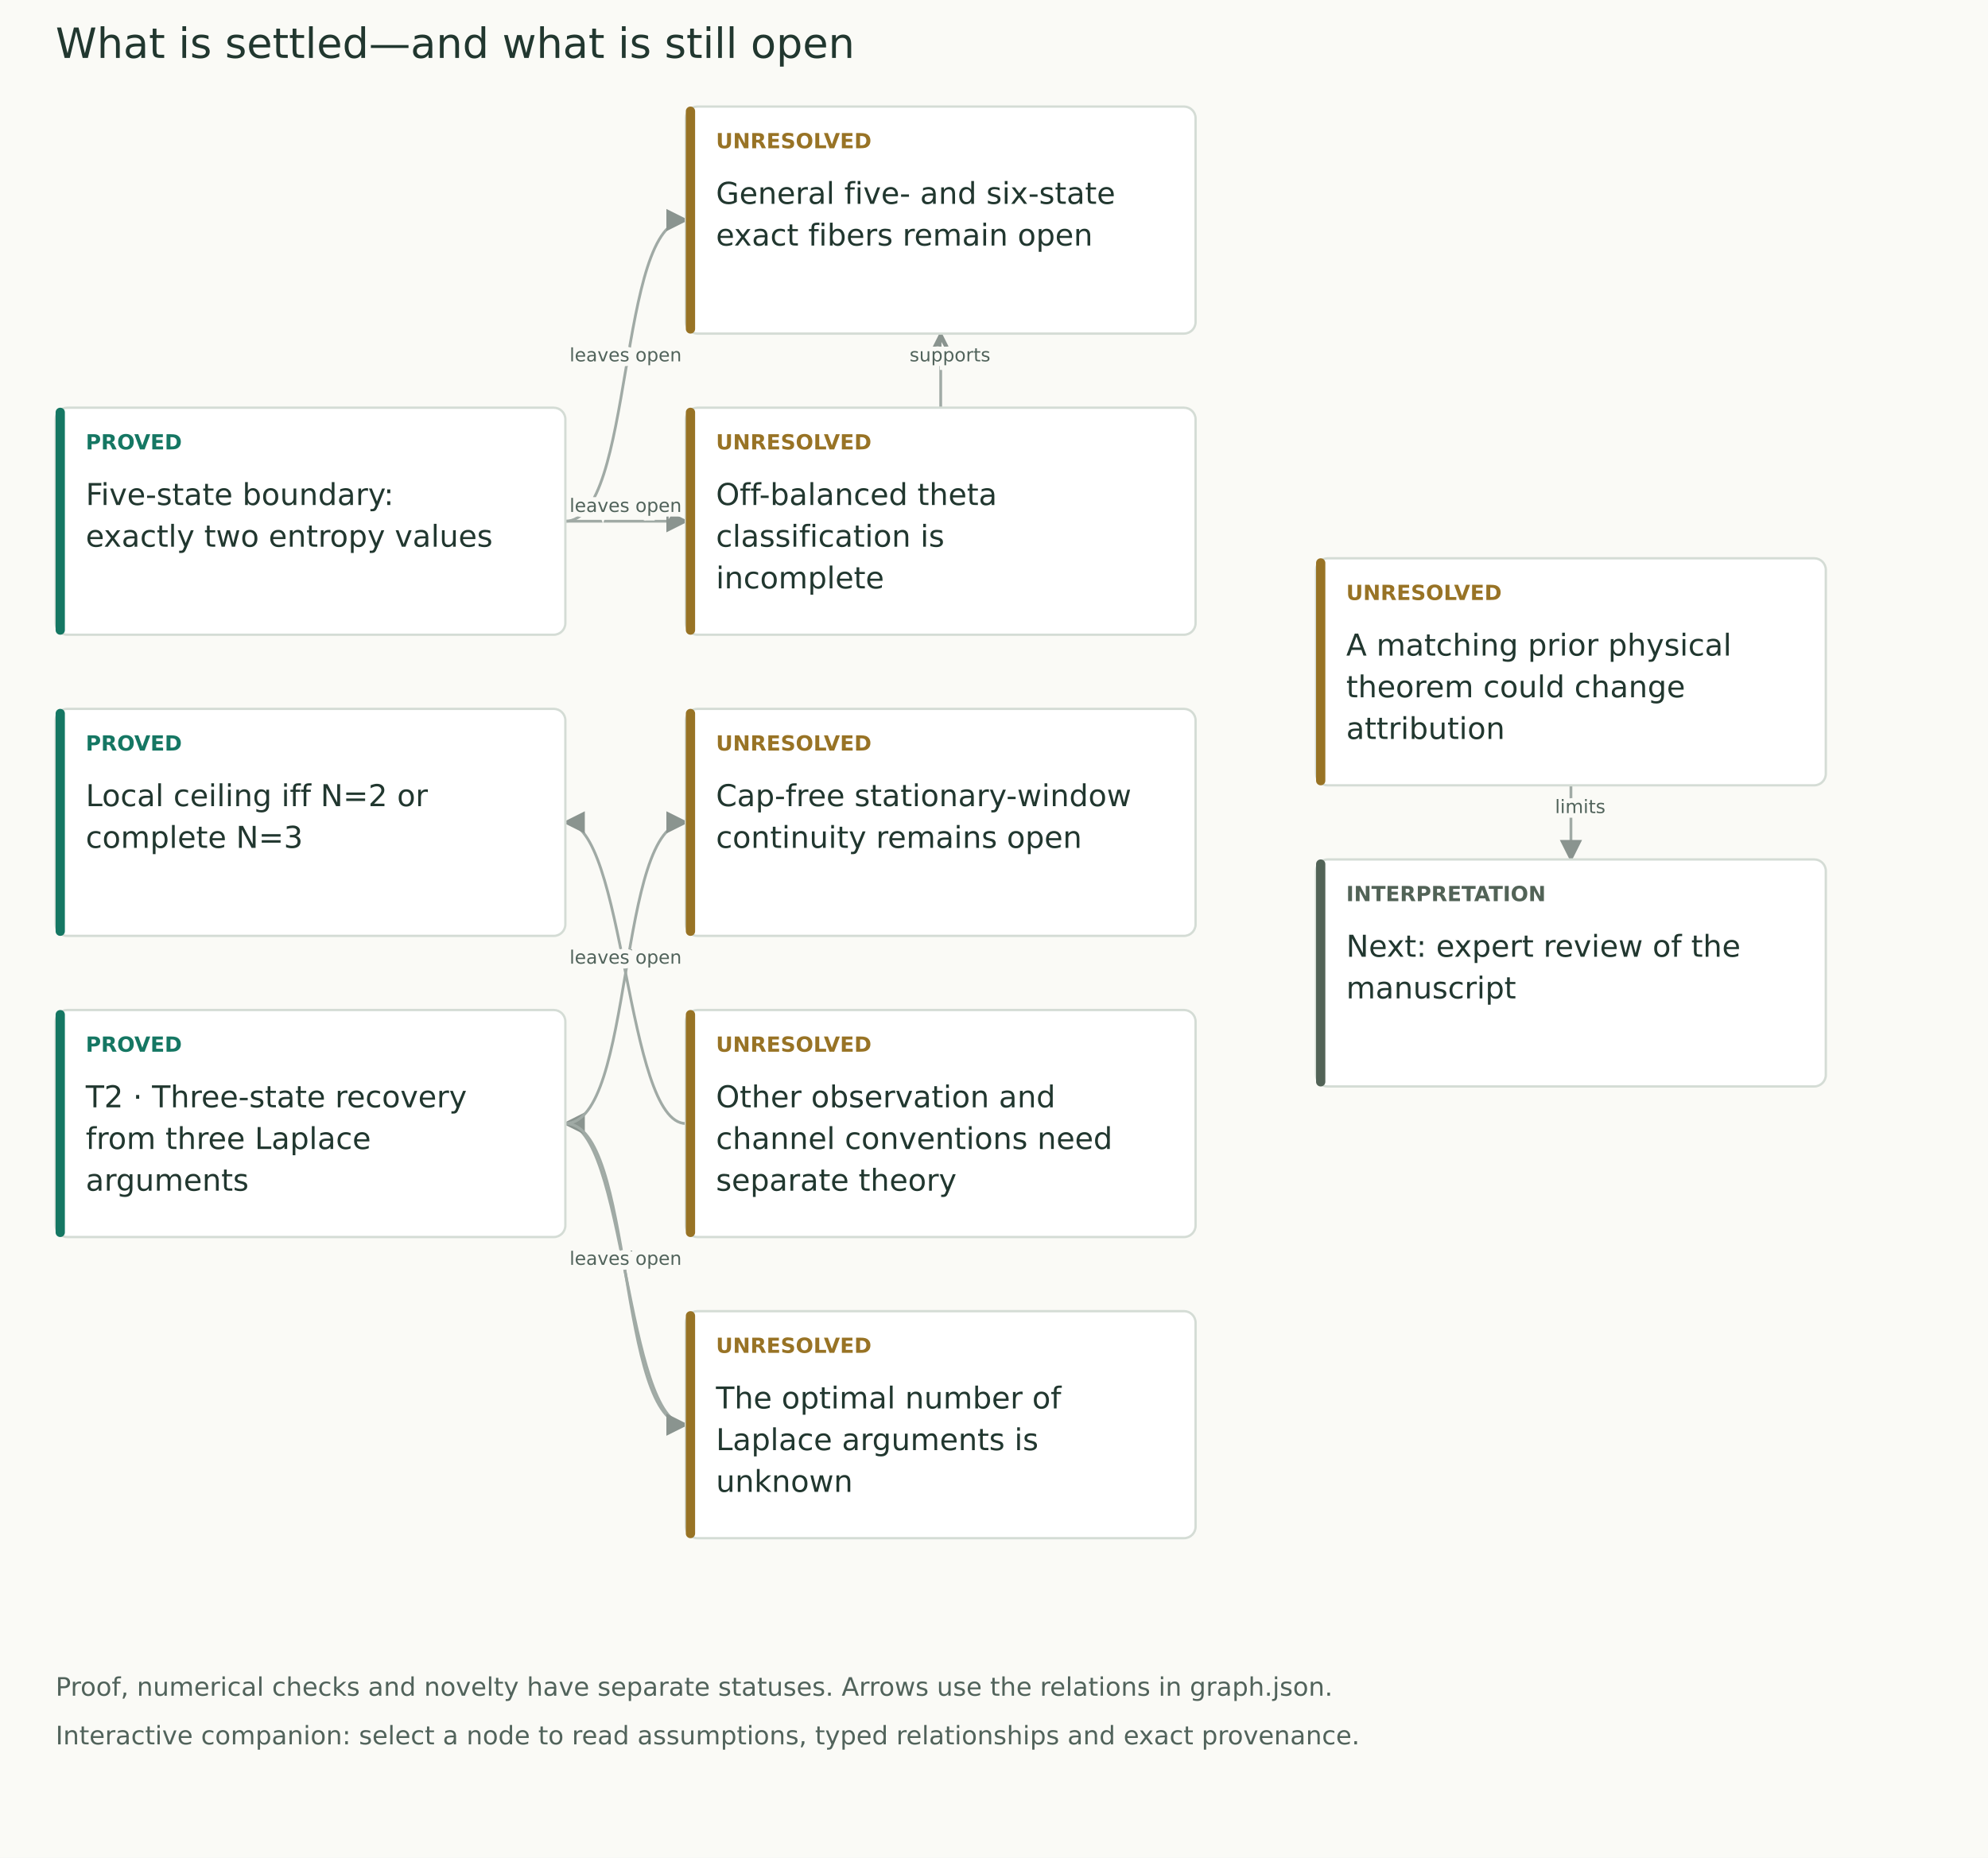
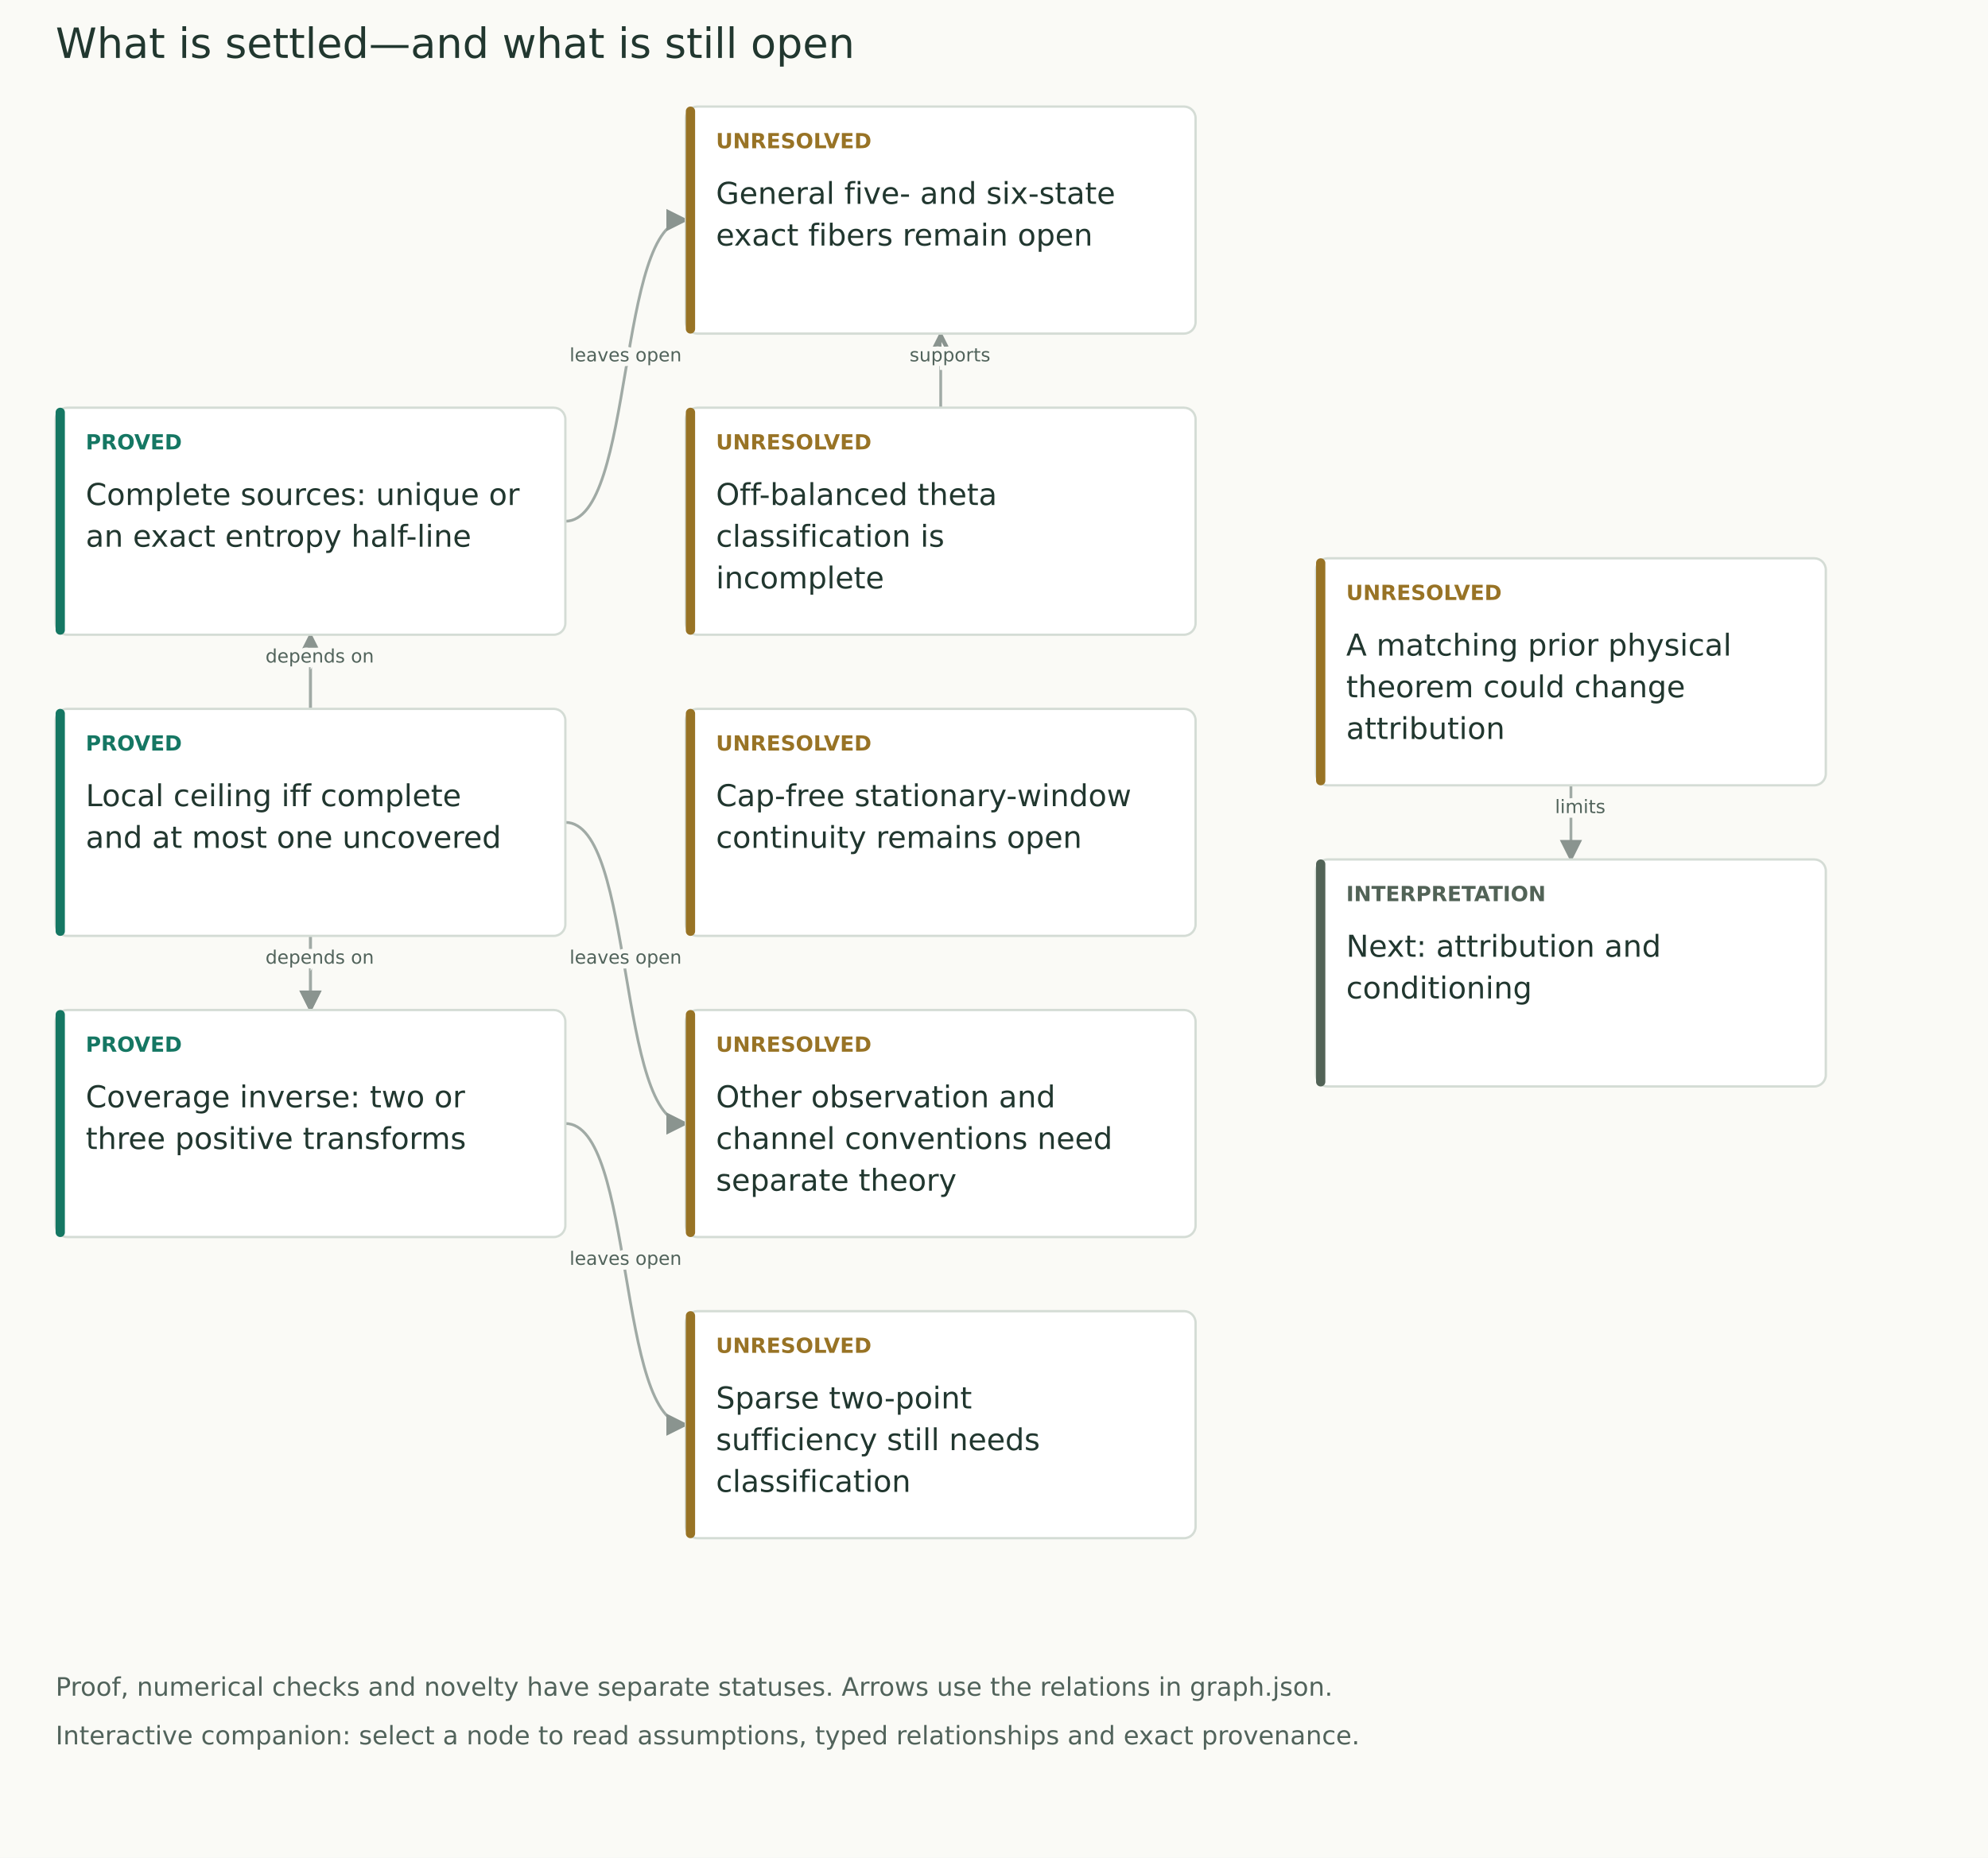
<svg xmlns="http://www.w3.org/2000/svg" width="858" height="802" viewBox="0 0 858 802" role="img" aria-labelledby="title desc">
  <defs>
    <marker id="arrow" markerWidth="8" markerHeight="8" refX="7" refY="4" orient="auto">
      <path d="M0,0 L8,4 L0,8" fill="#8a948f" />
    </marker>
  </defs>
  <rect width="100%" height="100%" fill="#fafaf6" />
  <text x="24" y="25" font-family="DejaVu Sans,sans-serif" font-size="18" fill="#21372f">What is settled—and what is still open</text>
  <path d="M406.0,176 L406.0,144" fill="none" stroke="#a0aaa5" stroke-width="1.2" marker-end="url(#arrow)" />
  <text x="410.0" y="156.0" text-anchor="middle" font-family="DejaVu Sans,sans-serif" font-size="8" fill="#51635b" style="paint-order:stroke;stroke:#fafaf6;stroke-width:4px">supports</text>
-   <path d="M296,485.0 C270.0,485.0 270.0,355.0 244,355.0" fill="none" stroke="#a0aaa5" stroke-width="1.2" marker-end="url(#arrow)" />
-   <text x="270.0" y="416.0" text-anchor="middle" font-family="DejaVu Sans,sans-serif" font-size="8" fill="#51635b" style="paint-order:stroke;stroke:#fafaf6;stroke-width:4px">limits</text>
-   <path d="M296,615.0 C270.0,615.0 270.0,485.0 244,485.0" fill="none" stroke="#a0aaa5" stroke-width="1.2" marker-end="url(#arrow)" />
-   <text x="270.0" y="546.0" text-anchor="middle" font-family="DejaVu Sans,sans-serif" font-size="8" fill="#51635b" style="paint-order:stroke;stroke:#fafaf6;stroke-width:4px">limits</text>
  <path d="M678.0,339 L678.0,371" fill="none" stroke="#a0aaa5" stroke-width="1.2" marker-end="url(#arrow)" />
  <text x="682.0" y="351.0" text-anchor="middle" font-family="DejaVu Sans,sans-serif" font-size="8" fill="#51635b" style="paint-order:stroke;stroke:#fafaf6;stroke-width:4px">limits</text>
+   <path d="M134.0,274 L134.0,436" fill="none" stroke="#a0aaa5" stroke-width="1.2" marker-end="url(#arrow)" />
+   <text x="138.0" y="351.0" text-anchor="middle" font-family="DejaVu Sans,sans-serif" font-size="8" fill="#51635b" style="paint-order:stroke;stroke:#fafaf6;stroke-width:4px">depends on</text>
+   <path d="M134.0,404 L134.0,436" fill="none" stroke="#a0aaa5" stroke-width="1.2" marker-end="url(#arrow)" />
+   <text x="138.0" y="416.0" text-anchor="middle" font-family="DejaVu Sans,sans-serif" font-size="8" fill="#51635b" style="paint-order:stroke;stroke:#fafaf6;stroke-width:4px">depends on</text>
+   <path d="M134.0,306 L134.0,274" fill="none" stroke="#a0aaa5" stroke-width="1.2" marker-end="url(#arrow)" />
+   <text x="138.0" y="286.0" text-anchor="middle" font-family="DejaVu Sans,sans-serif" font-size="8" fill="#51635b" style="paint-order:stroke;stroke:#fafaf6;stroke-width:4px">depends on</text>
+   <path d="M244,485.0 C274,485.0 266,615.0 296,615.0" fill="none" stroke="#a0aaa5" stroke-width="1.2" marker-end="url(#arrow)" />
+   <text x="270.0" y="546.0" text-anchor="middle" font-family="DejaVu Sans,sans-serif" font-size="8" fill="#51635b" style="paint-order:stroke;stroke:#fafaf6;stroke-width:4px">leaves open</text>
+   <path d="M244,355.0 C274,355.0 266,485.0 296,485.0" fill="none" stroke="#a0aaa5" stroke-width="1.2" marker-end="url(#arrow)" />
+   <text x="270.0" y="416.0" text-anchor="middle" font-family="DejaVu Sans,sans-serif" font-size="8" fill="#51635b" style="paint-order:stroke;stroke:#fafaf6;stroke-width:4px">leaves open</text>
  <path d="M244,225.0 C274,225.0 266,95.0 296,95.0" fill="none" stroke="#a0aaa5" stroke-width="1.2" marker-end="url(#arrow)" />
  <text x="270.0" y="156.0" text-anchor="middle" font-family="DejaVu Sans,sans-serif" font-size="8" fill="#51635b" style="paint-order:stroke;stroke:#fafaf6;stroke-width:4px">leaves open</text>
-   <path d="M244,225.0 C274,225.0 266,225.0 296,225.0" fill="none" stroke="#a0aaa5" stroke-width="1.2" marker-end="url(#arrow)" />
-   <text x="270.0" y="221.0" text-anchor="middle" font-family="DejaVu Sans,sans-serif" font-size="8" fill="#51635b" style="paint-order:stroke;stroke:#fafaf6;stroke-width:4px">leaves open</text>
-   <path d="M244,485.0 C274,485.0 266,355.0 296,355.0" fill="none" stroke="#a0aaa5" stroke-width="1.2" marker-end="url(#arrow)" />
-   <text x="270.0" y="416.0" text-anchor="middle" font-family="DejaVu Sans,sans-serif" font-size="8" fill="#51635b" style="paint-order:stroke;stroke:#fafaf6;stroke-width:4px">leaves open</text>
-   <path d="M244,485.0 C274,485.0 266,615.0 296,615.0" fill="none" stroke="#a0aaa5" stroke-width="1.2" marker-end="url(#arrow)" />
-   <text x="270.0" y="546.0" text-anchor="middle" font-family="DejaVu Sans,sans-serif" font-size="8" fill="#51635b" style="paint-order:stroke;stroke:#fafaf6;stroke-width:4px">leaves open</text>
  <g>
    <rect x="24" y="176" width="220" height="98" rx="5" fill="white" stroke="#d4dcd5" />
    <rect x="24" y="176" width="4" height="98" rx="2" fill="#157763" />
    <text x="37" y="194" font-family="DejaVu Sans,sans-serif" font-size="9" font-weight="bold" fill="#157763">PROVED</text>
-     <text x="37" y="218" font-family="DejaVu Sans,sans-serif" font-size="13" fill="#21372f">Five-state boundary:</text>
-     <text x="37" y="236" font-family="DejaVu Sans,sans-serif" font-size="13" fill="#21372f">exactly two entropy values</text>
+     <text x="37" y="218" font-family="DejaVu Sans,sans-serif" font-size="13" fill="#21372f">Complete sources: unique or</text>
+     <text x="37" y="236" font-family="DejaVu Sans,sans-serif" font-size="13" fill="#21372f">an exact entropy half-line</text>
  </g>
  <g>
    <rect x="24" y="306" width="220" height="98" rx="5" fill="white" stroke="#d4dcd5" />
    <rect x="24" y="306" width="4" height="98" rx="2" fill="#157763" />
    <text x="37" y="324" font-family="DejaVu Sans,sans-serif" font-size="9" font-weight="bold" fill="#157763">PROVED</text>
-     <text x="37" y="348" font-family="DejaVu Sans,sans-serif" font-size="13" fill="#21372f">Local ceiling iff N=2 or</text>
-     <text x="37" y="366" font-family="DejaVu Sans,sans-serif" font-size="13" fill="#21372f">complete N=3</text>
+     <text x="37" y="348" font-family="DejaVu Sans,sans-serif" font-size="13" fill="#21372f">Local ceiling iff complete</text>
+     <text x="37" y="366" font-family="DejaVu Sans,sans-serif" font-size="13" fill="#21372f">and at most one uncovered</text>
  </g>
  <g>
    <rect x="24" y="436" width="220" height="98" rx="5" fill="white" stroke="#d4dcd5" />
    <rect x="24" y="436" width="4" height="98" rx="2" fill="#157763" />
    <text x="37" y="454" font-family="DejaVu Sans,sans-serif" font-size="9" font-weight="bold" fill="#157763">PROVED</text>
-     <text x="37" y="478" font-family="DejaVu Sans,sans-serif" font-size="13" fill="#21372f">T2 · Three-state recovery</text>
-     <text x="37" y="496" font-family="DejaVu Sans,sans-serif" font-size="13" fill="#21372f">from three Laplace</text>
-     <text x="37" y="514" font-family="DejaVu Sans,sans-serif" font-size="13" fill="#21372f">arguments</text>
+     <text x="37" y="478" font-family="DejaVu Sans,sans-serif" font-size="13" fill="#21372f">Coverage inverse: two or</text>
+     <text x="37" y="496" font-family="DejaVu Sans,sans-serif" font-size="13" fill="#21372f">three positive transforms</text>
  </g>
  <g>
    <rect x="296" y="46" width="220" height="98" rx="5" fill="white" stroke="#d4dcd5" />
    <rect x="296" y="46" width="4" height="98" rx="2" fill="#987325" />
    <text x="309" y="64" font-family="DejaVu Sans,sans-serif" font-size="9" font-weight="bold" fill="#987325">UNRESOLVED</text>
    <text x="309" y="88" font-family="DejaVu Sans,sans-serif" font-size="13" fill="#21372f">General five- and six-state</text>
    <text x="309" y="106" font-family="DejaVu Sans,sans-serif" font-size="13" fill="#21372f">exact fibers remain open</text>
  </g>
  <g>
    <rect x="296" y="176" width="220" height="98" rx="5" fill="white" stroke="#d4dcd5" />
    <rect x="296" y="176" width="4" height="98" rx="2" fill="#987325" />
    <text x="309" y="194" font-family="DejaVu Sans,sans-serif" font-size="9" font-weight="bold" fill="#987325">UNRESOLVED</text>
    <text x="309" y="218" font-family="DejaVu Sans,sans-serif" font-size="13" fill="#21372f">Off-balanced theta</text>
    <text x="309" y="236" font-family="DejaVu Sans,sans-serif" font-size="13" fill="#21372f">classification is</text>
    <text x="309" y="254" font-family="DejaVu Sans,sans-serif" font-size="13" fill="#21372f">incomplete</text>
  </g>
  <g>
    <rect x="296" y="306" width="220" height="98" rx="5" fill="white" stroke="#d4dcd5" />
    <rect x="296" y="306" width="4" height="98" rx="2" fill="#987325" />
    <text x="309" y="324" font-family="DejaVu Sans,sans-serif" font-size="9" font-weight="bold" fill="#987325">UNRESOLVED</text>
    <text x="309" y="348" font-family="DejaVu Sans,sans-serif" font-size="13" fill="#21372f">Cap-free stationary-window</text>
    <text x="309" y="366" font-family="DejaVu Sans,sans-serif" font-size="13" fill="#21372f">continuity remains open</text>
  </g>
  <g>
    <rect x="296" y="436" width="220" height="98" rx="5" fill="white" stroke="#d4dcd5" />
    <rect x="296" y="436" width="4" height="98" rx="2" fill="#987325" />
    <text x="309" y="454" font-family="DejaVu Sans,sans-serif" font-size="9" font-weight="bold" fill="#987325">UNRESOLVED</text>
    <text x="309" y="478" font-family="DejaVu Sans,sans-serif" font-size="13" fill="#21372f">Other observation and</text>
    <text x="309" y="496" font-family="DejaVu Sans,sans-serif" font-size="13" fill="#21372f">channel conventions need</text>
    <text x="309" y="514" font-family="DejaVu Sans,sans-serif" font-size="13" fill="#21372f">separate theory</text>
  </g>
  <g>
    <rect x="296" y="566" width="220" height="98" rx="5" fill="white" stroke="#d4dcd5" />
    <rect x="296" y="566" width="4" height="98" rx="2" fill="#987325" />
    <text x="309" y="584" font-family="DejaVu Sans,sans-serif" font-size="9" font-weight="bold" fill="#987325">UNRESOLVED</text>
-     <text x="309" y="608" font-family="DejaVu Sans,sans-serif" font-size="13" fill="#21372f">The optimal number of</text>
-     <text x="309" y="626" font-family="DejaVu Sans,sans-serif" font-size="13" fill="#21372f">Laplace arguments is</text>
-     <text x="309" y="644" font-family="DejaVu Sans,sans-serif" font-size="13" fill="#21372f">unknown</text>
+     <text x="309" y="608" font-family="DejaVu Sans,sans-serif" font-size="13" fill="#21372f">Sparse two-point</text>
+     <text x="309" y="626" font-family="DejaVu Sans,sans-serif" font-size="13" fill="#21372f">sufficiency still needs</text>
+     <text x="309" y="644" font-family="DejaVu Sans,sans-serif" font-size="13" fill="#21372f">classification</text>
  </g>
  <g>
    <rect x="568" y="241" width="220" height="98" rx="5" fill="white" stroke="#d4dcd5" />
    <rect x="568" y="241" width="4" height="98" rx="2" fill="#987325" />
    <text x="581" y="259" font-family="DejaVu Sans,sans-serif" font-size="9" font-weight="bold" fill="#987325">UNRESOLVED</text>
    <text x="581" y="283" font-family="DejaVu Sans,sans-serif" font-size="13" fill="#21372f">A matching prior physical</text>
    <text x="581" y="301" font-family="DejaVu Sans,sans-serif" font-size="13" fill="#21372f">theorem could change</text>
    <text x="581" y="319" font-family="DejaVu Sans,sans-serif" font-size="13" fill="#21372f">attribution</text>
  </g>
  <g>
    <rect x="568" y="371" width="220" height="98" rx="5" fill="white" stroke="#d4dcd5" />
    <rect x="568" y="371" width="4" height="98" rx="2" fill="#526357" />
    <text x="581" y="389" font-family="DejaVu Sans,sans-serif" font-size="9" font-weight="bold" fill="#526357">INTERPRETATION</text>
-     <text x="581" y="413" font-family="DejaVu Sans,sans-serif" font-size="13" fill="#21372f">Next: expert review of the</text>
-     <text x="581" y="431" font-family="DejaVu Sans,sans-serif" font-size="13" fill="#21372f">manuscript</text>
+     <text x="581" y="413" font-family="DejaVu Sans,sans-serif" font-size="13" fill="#21372f">Next: attribution and</text>
+     <text x="581" y="431" font-family="DejaVu Sans,sans-serif" font-size="13" fill="#21372f">conditioning</text>
  </g>
  <text x="24" y="732" font-family="DejaVu Sans,sans-serif" font-size="11" fill="#51635b">Proof, numerical checks and novelty have separate statuses. Arrows use the relations in graph.json.</text>
  <text x="24" y="753" font-family="DejaVu Sans,sans-serif" font-size="11" fill="#51635b">Interactive companion: select a node to read assumptions, typed relationships and exact provenance.</text>
</svg>
